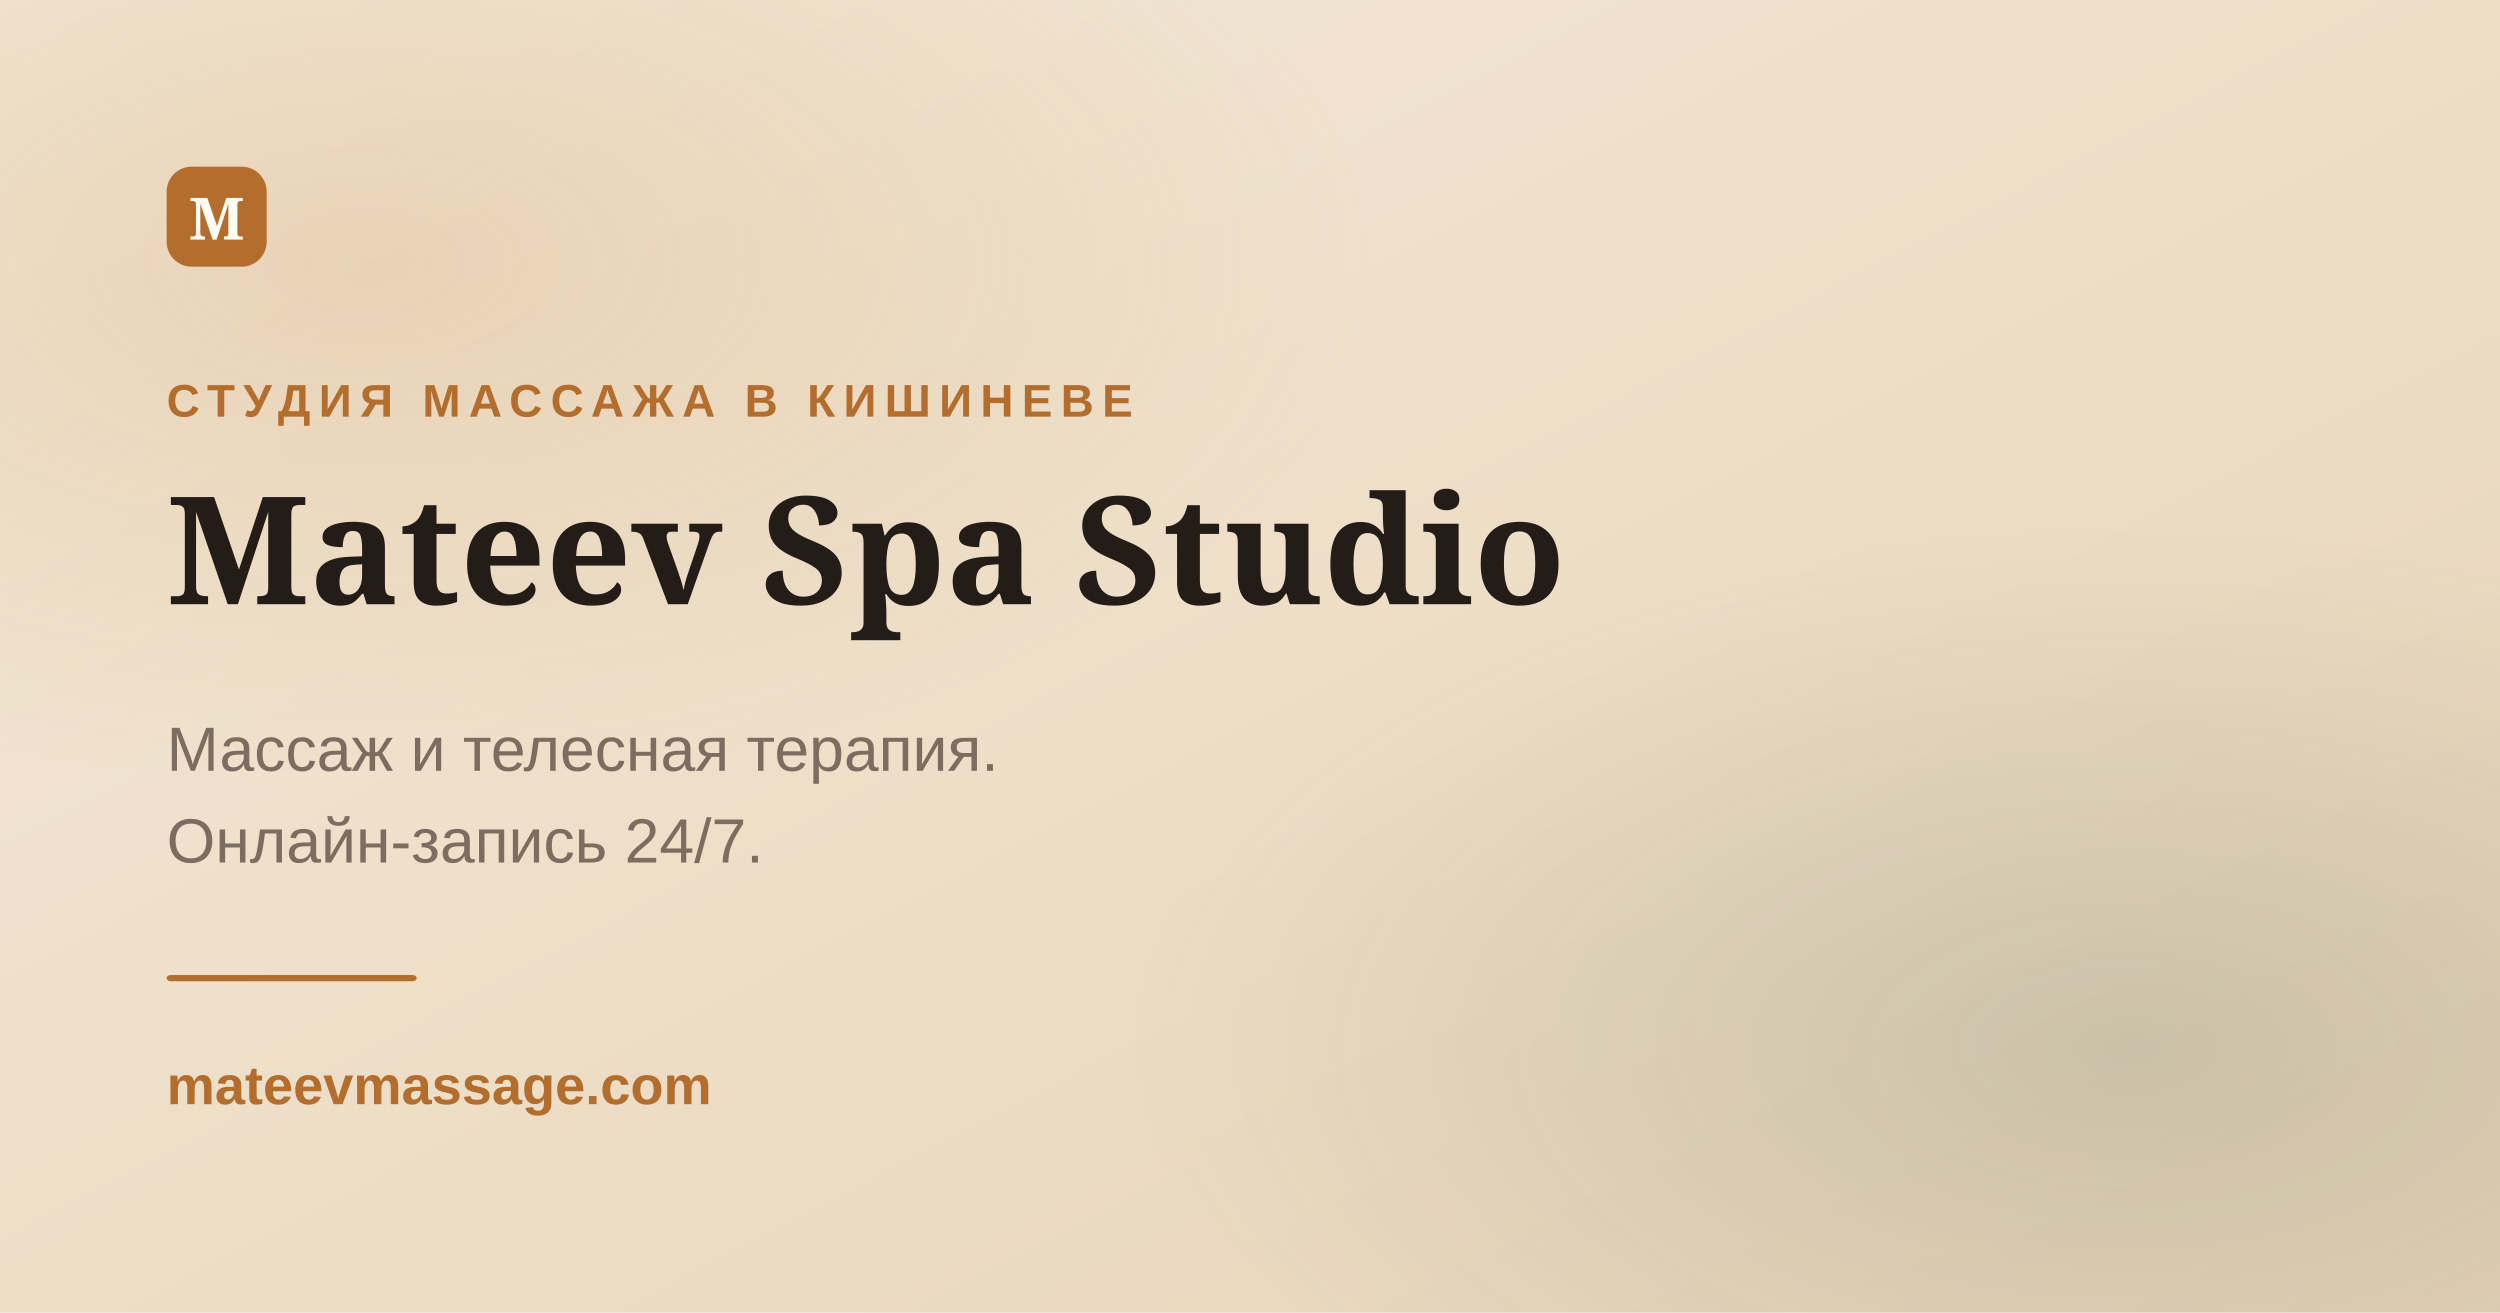
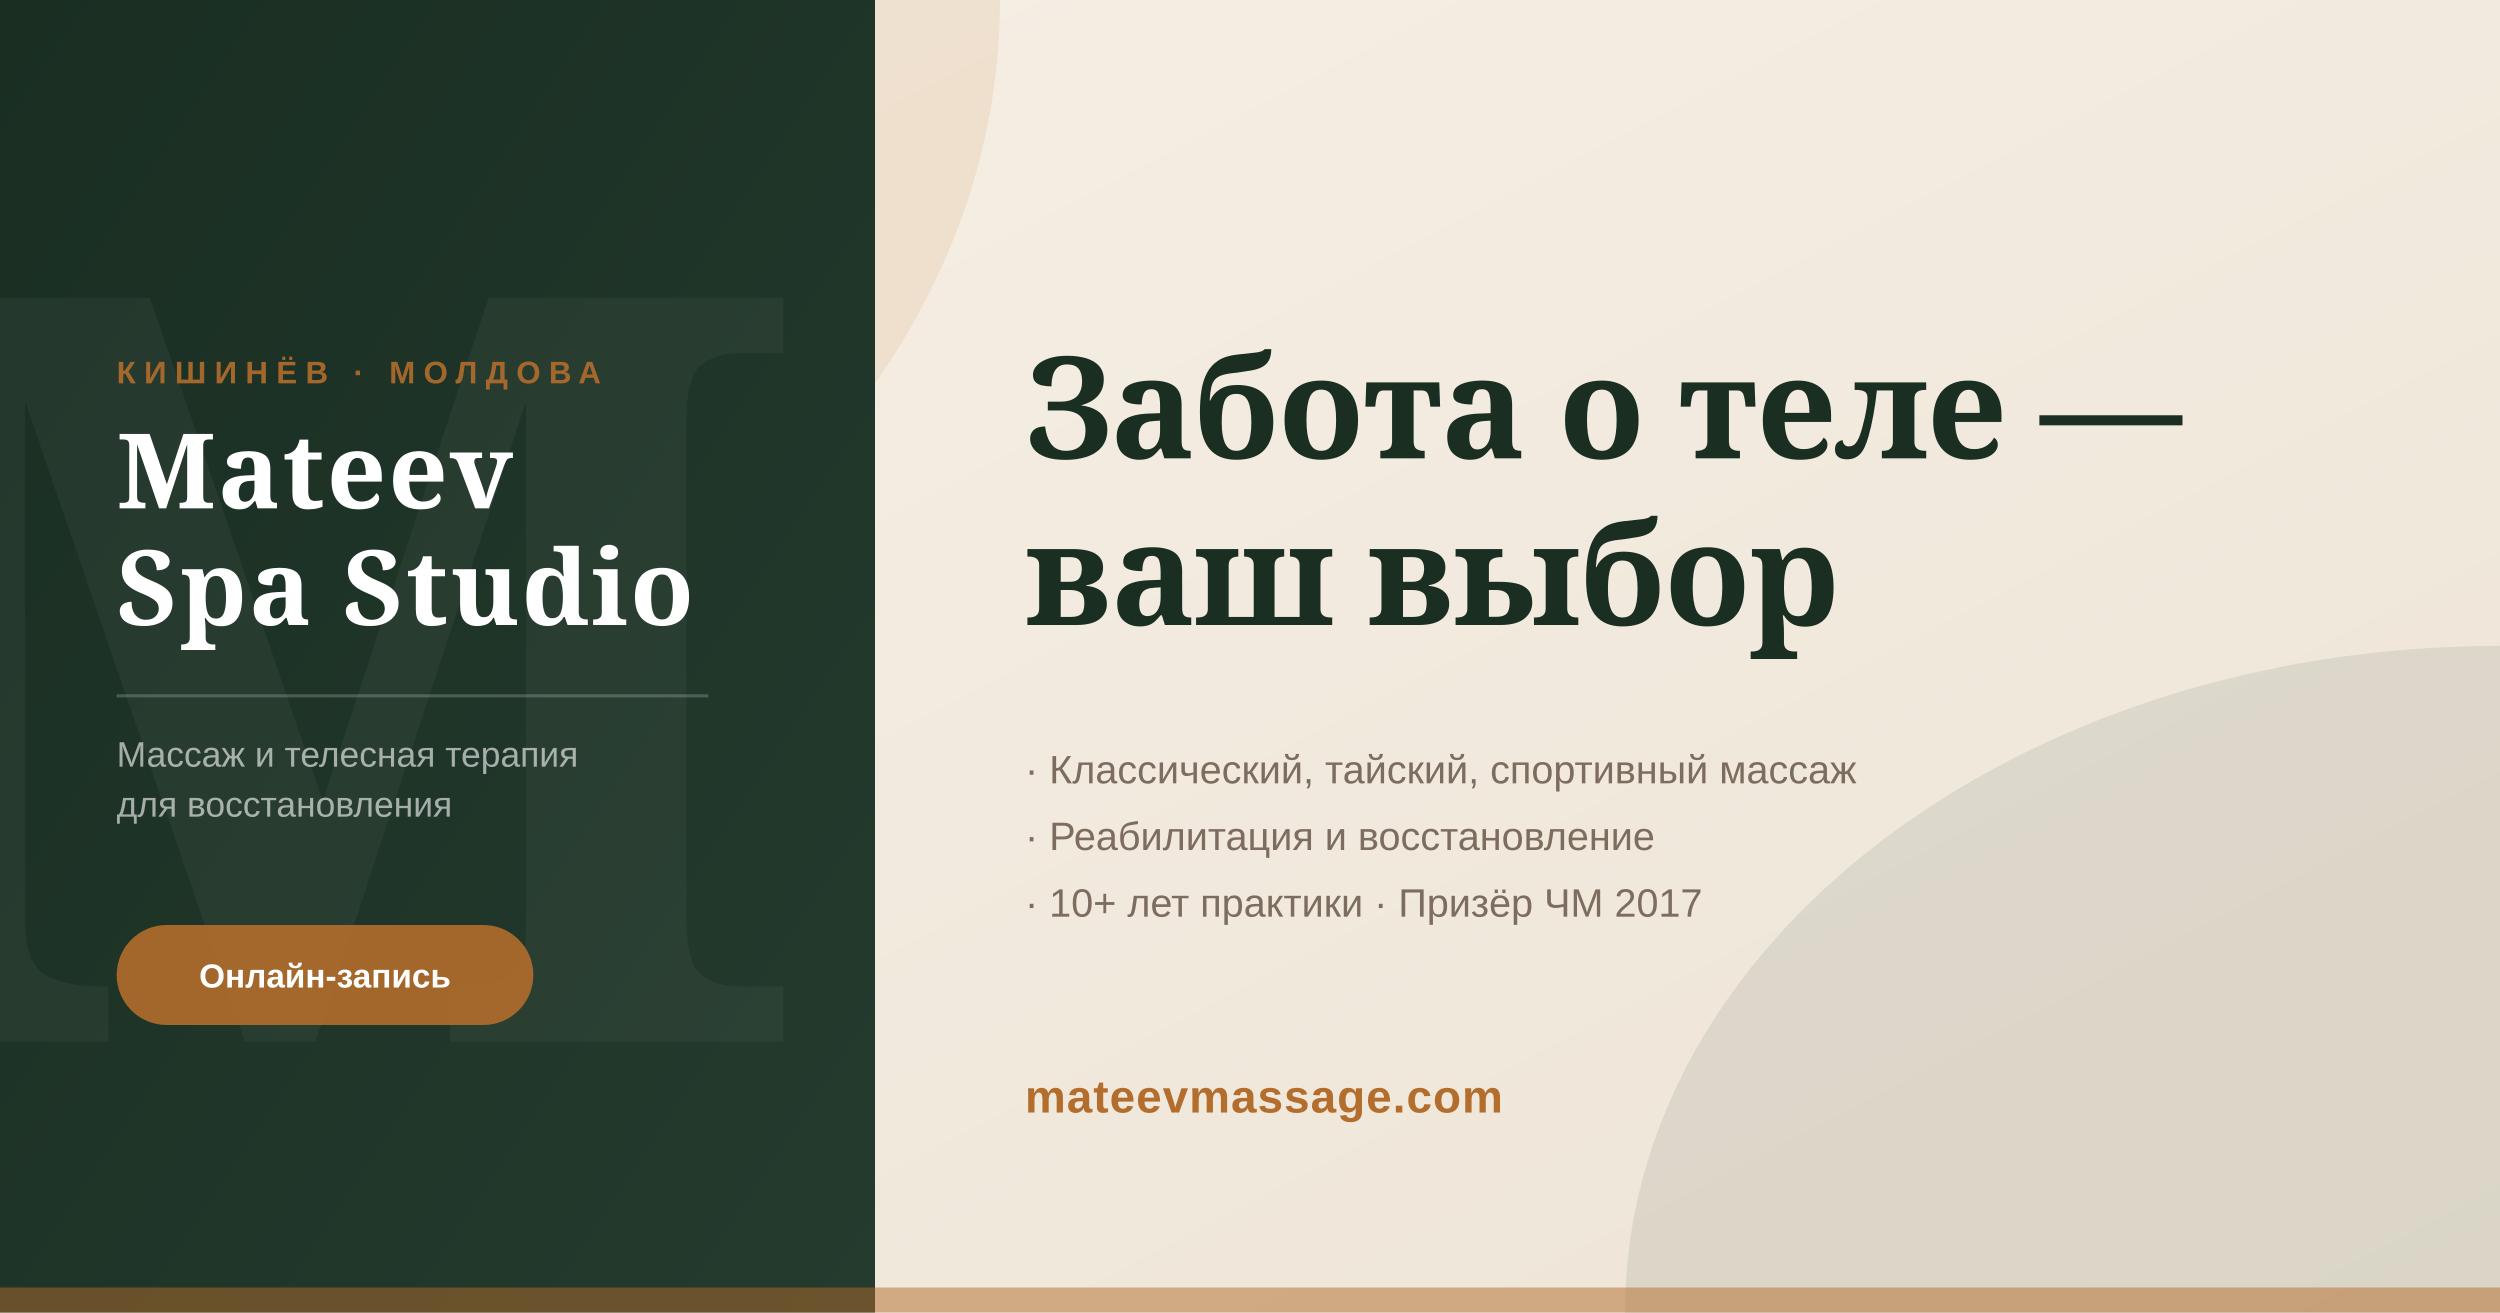
<svg xmlns="http://www.w3.org/2000/svg" width="1200" height="630" viewBox="0 0 1200 630">
  <defs>
-     <linearGradient id="bg" x1="0" y1="0" x2="1" y2="1">
-       <stop offset="0%" stop-color="#f3e8d8" />
-       <stop offset="100%" stop-color="#e8d4b8" />
+     <linearGradient id="bg" x1="0%" y1="0%" x2="100%" y2="100%">
+       <stop offset="0%" style="stop-color:#f7f0e6" />
+       <stop offset="100%" style="stop-color:#ede4d6" />
    </linearGradient>
-     <radialGradient id="glow1" cx="15%" cy="20%" r="40%">
-       <stop offset="0%" stop-color="rgba(201,147,80,0.22)" />
-       <stop offset="100%" stop-color="rgba(201,147,80,0)" />
-     </radialGradient>
-     <radialGradient id="glow2" cx="85%" cy="80%" r="40%">
-       <stop offset="0%" stop-color="rgba(40,72,56,0.16)" />
-       <stop offset="100%" stop-color="rgba(40,72,56,0)" />
-     </radialGradient>
+     <linearGradient id="accent" x1="0%" y1="0%" x2="100%" y2="100%">
+       <stop offset="0%" style="stop-color:#1a2e22" />
+       <stop offset="100%" style="stop-color:#243b2e" />
+     </linearGradient>
  </defs>
  <rect width="1200" height="630" fill="url(#bg)" />
-   <rect width="1200" height="630" fill="url(#glow1)" />
-   <rect width="1200" height="630" fill="url(#glow2)" />
-   <rect x="80" y="80" width="48" height="48" rx="12" fill="#b36d2c" />
-   <text x="104" y="115" font-family="Georgia, serif" font-size="28" font-weight="700" fill="#fffaf4" text-anchor="middle">M</text>
-   <text x="80" y="200" font-family="Arial, sans-serif" font-size="22" font-weight="700" fill="#b36d2c" letter-spacing="4">СТУДИЯ МАССАЖА В КИШИНЕВЕ</text>
-   <text x="80" y="290" font-family="Georgia, serif" font-size="72" font-weight="700" fill="#241c17">Mateev Spa Studio</text>
-   <text x="80" y="370" font-family="Arial, sans-serif" font-size="30" fill="#7d6d60">Массаж и телесная терапия.</text>
-   <text x="80" y="414" font-family="Arial, sans-serif" font-size="30" fill="#7d6d60">Онлайн-запись 24/7.</text>
-   <rect x="80" y="468" width="120" height="3" rx="2" fill="#b36d2c" />
-   <text x="80" y="530" font-family="Arial, sans-serif" font-size="26" fill="#b36d2c" font-weight="700">mateevmassage.com</text>
+   <ellipse cx="0" cy="0" rx="480" ry="380" fill="rgba(201,147,80,0.14)" />
+   <ellipse cx="1200" cy="630" rx="420" ry="320" fill="rgba(40,72,56,0.10)" />
+   <rect x="0" y="0" width="420" height="630" fill="url(#accent)" />
+   <text x="390" y="500" font-family="Georgia,serif" font-size="500" font-weight="700" fill="rgba(255,255,255,0.04)" text-anchor="end">M</text>
+   <text x="56" y="184" font-family="Arial,sans-serif" font-size="15" font-weight="600" fill="rgba(179,109,44,0.9)" letter-spacing="4">КИШИНЁВ · МОЛДОВА</text>
+   <text x="56" y="244" font-family="Georgia,serif" font-size="50" font-weight="600" fill="#ffffff" letter-spacing="1">Mateev</text>
+   <text x="56" y="300" font-family="Georgia,serif" font-size="50" font-weight="600" fill="#ffffff" letter-spacing="1">Spa Studio</text>
+   <line x1="56" y1="334" x2="340" y2="334" stroke="rgba(255,255,255,0.2)" stroke-width="1.5" />
+   <text x="56" y="368" font-family="Arial,sans-serif" font-size="17" fill="rgba(255,255,255,0.6)">Массаж и телесная терапия</text>
+   <text x="56" y="392" font-family="Arial,sans-serif" font-size="17" fill="rgba(255,255,255,0.6)">для восстановления</text>
+   <rect x="56" y="444" width="200" height="48" rx="24" fill="rgba(179,109,44,0.9)" />
+   <text x="156" y="474" font-family="Arial,sans-serif" font-size="16" font-weight="700" fill="#ffffff" text-anchor="middle">Онлайн-запись</text>
+   <text x="492" y="220" font-family="Georgia,serif" font-size="68" font-weight="600" fill="#1a2e22" letter-spacing="-1">Забота о теле —</text>
+   <text x="492" y="300" font-family="Georgia,serif" font-size="68" font-weight="600" fill="#1a2e22" letter-spacing="-1">ваш выбор</text>
+   <text x="492" y="376" font-family="Arial,sans-serif" font-size="19" fill="#7d6d60">· Классический, тайский, спортивный массаж</text>
+   <text x="492" y="408" font-family="Arial,sans-serif" font-size="19" fill="#7d6d60">· Реабилитация и восстановление</text>
+   <text x="492" y="440" font-family="Arial,sans-serif" font-size="19" fill="#7d6d60">· 10+ лет практики · Призёр ЧМ 2017</text>
+   <text x="492" y="534" font-family="Arial,sans-serif" font-size="22" font-weight="600" fill="#b36d2c" letter-spacing="0.5">mateevmassage.com</text>
+   <rect x="0" y="618" width="1200" height="12" fill="rgba(179,109,44,0.5)" />
</svg>
